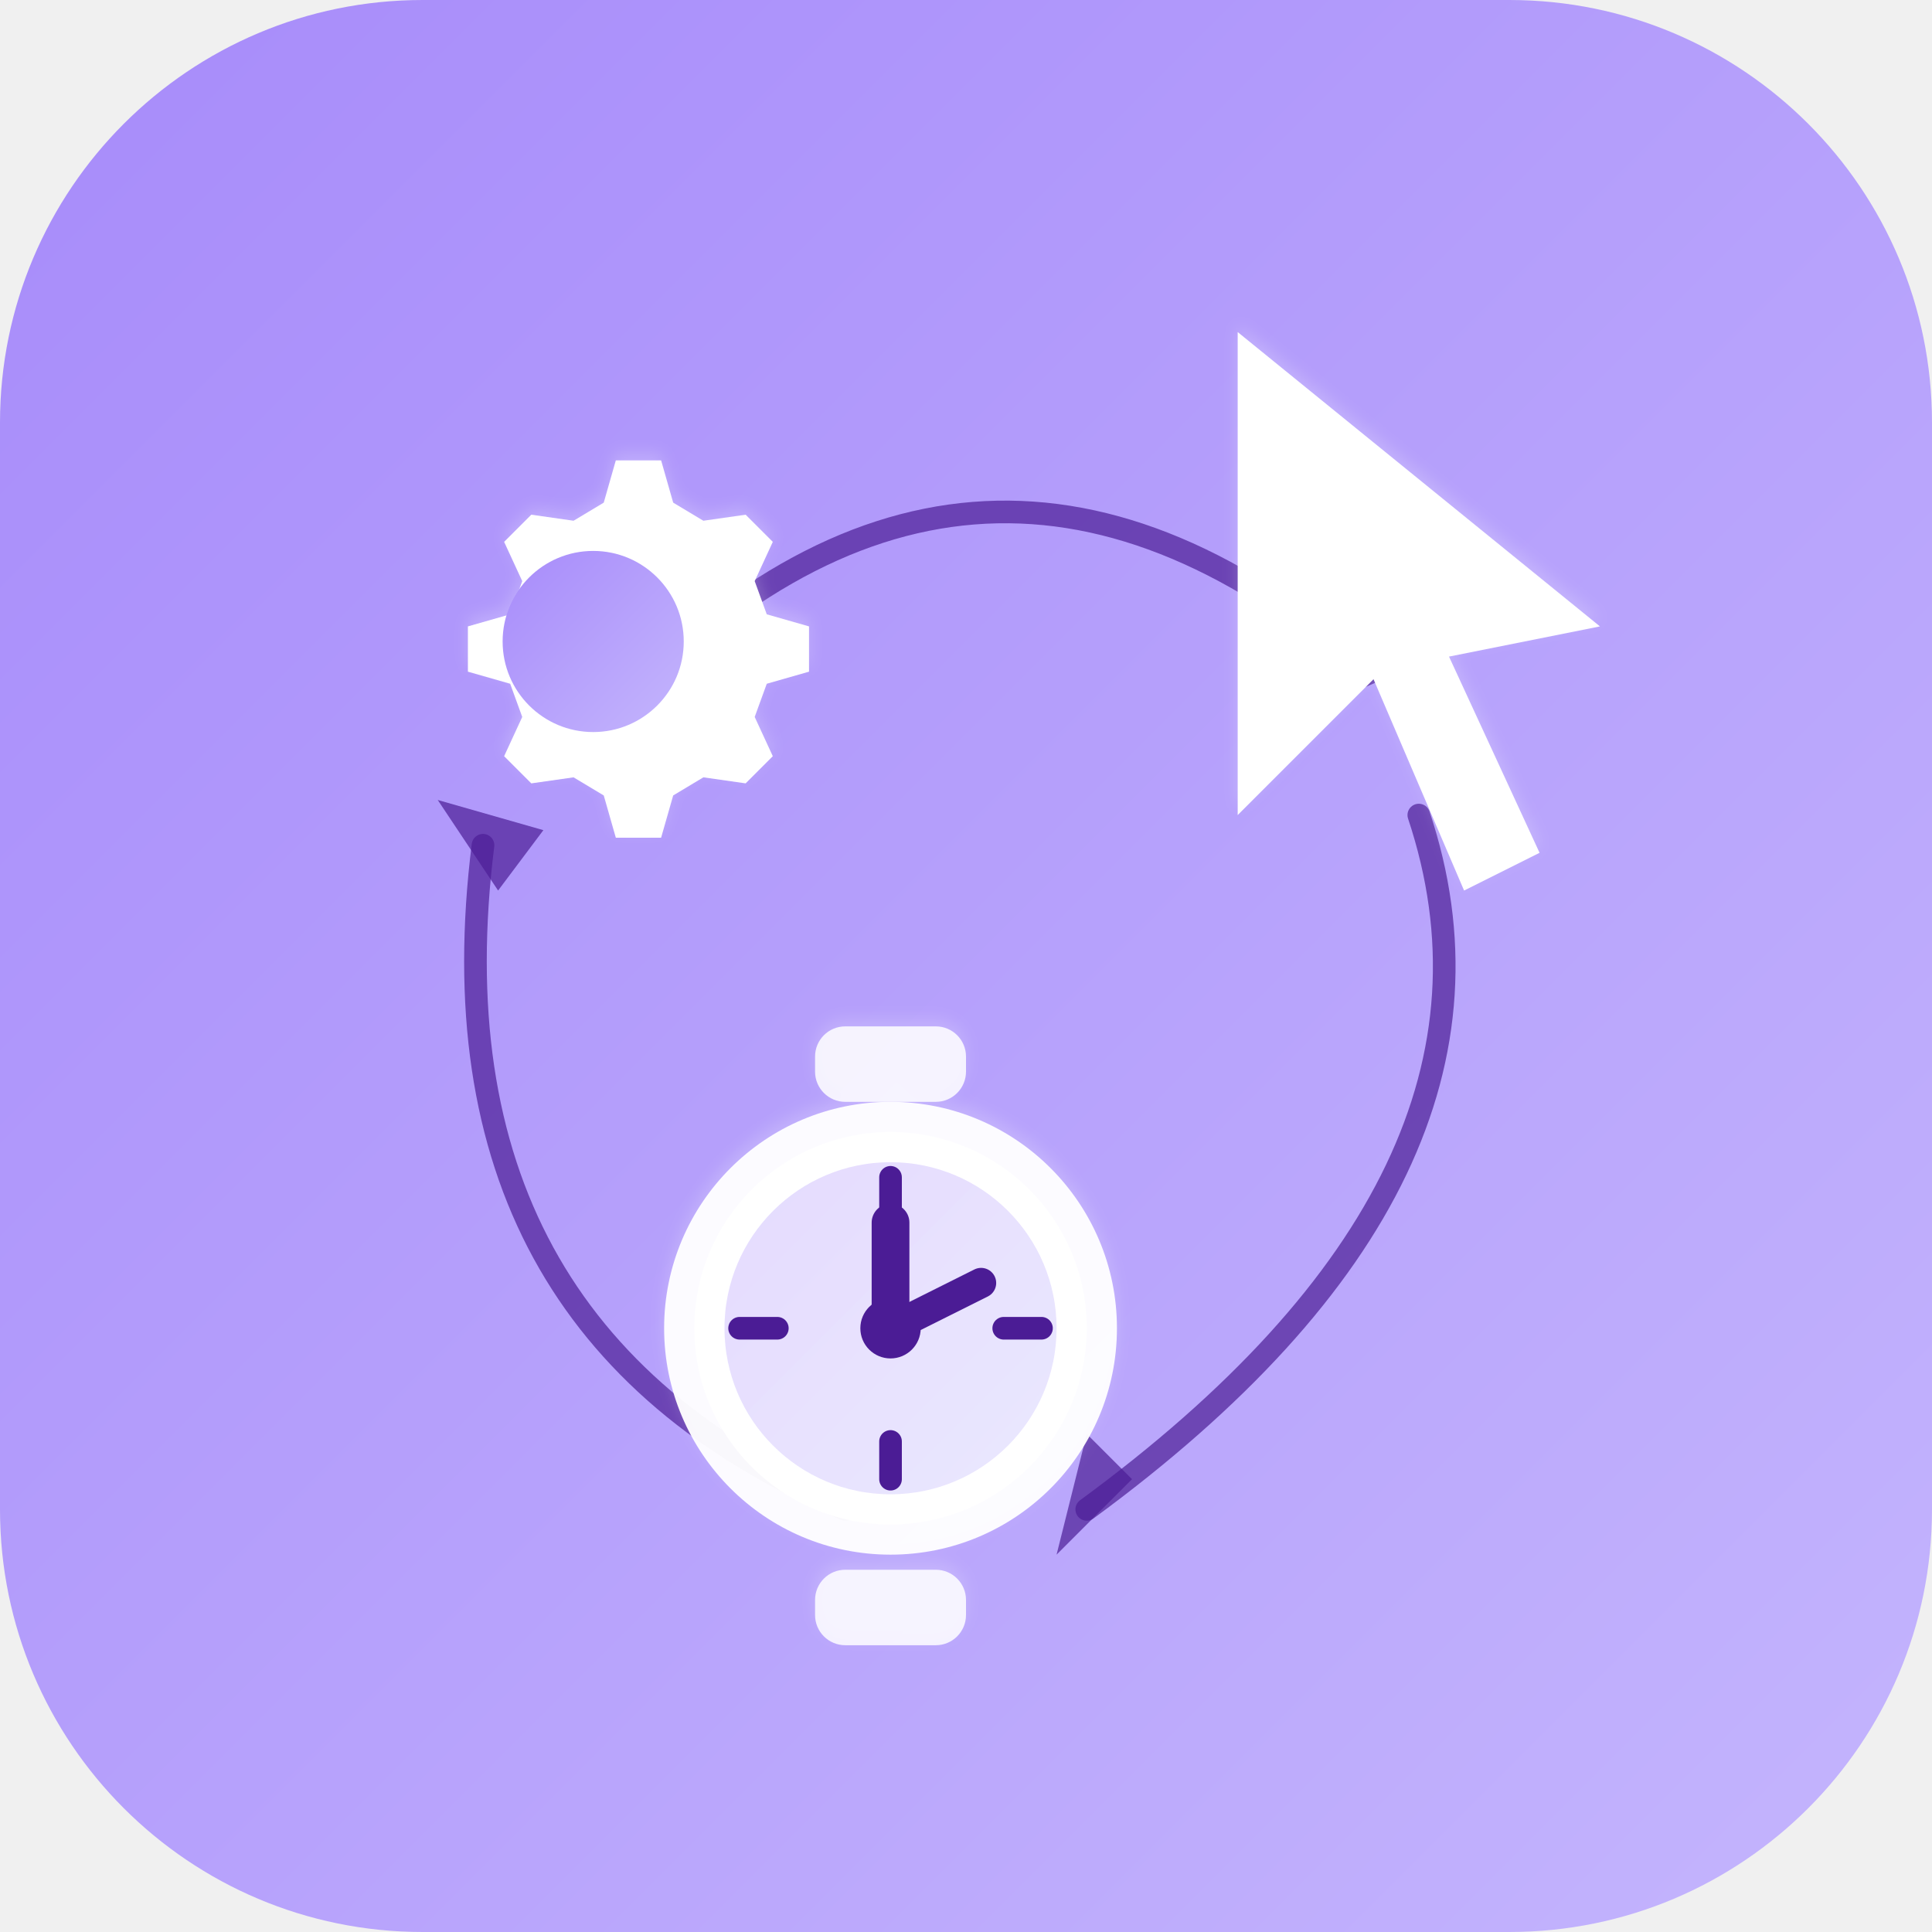
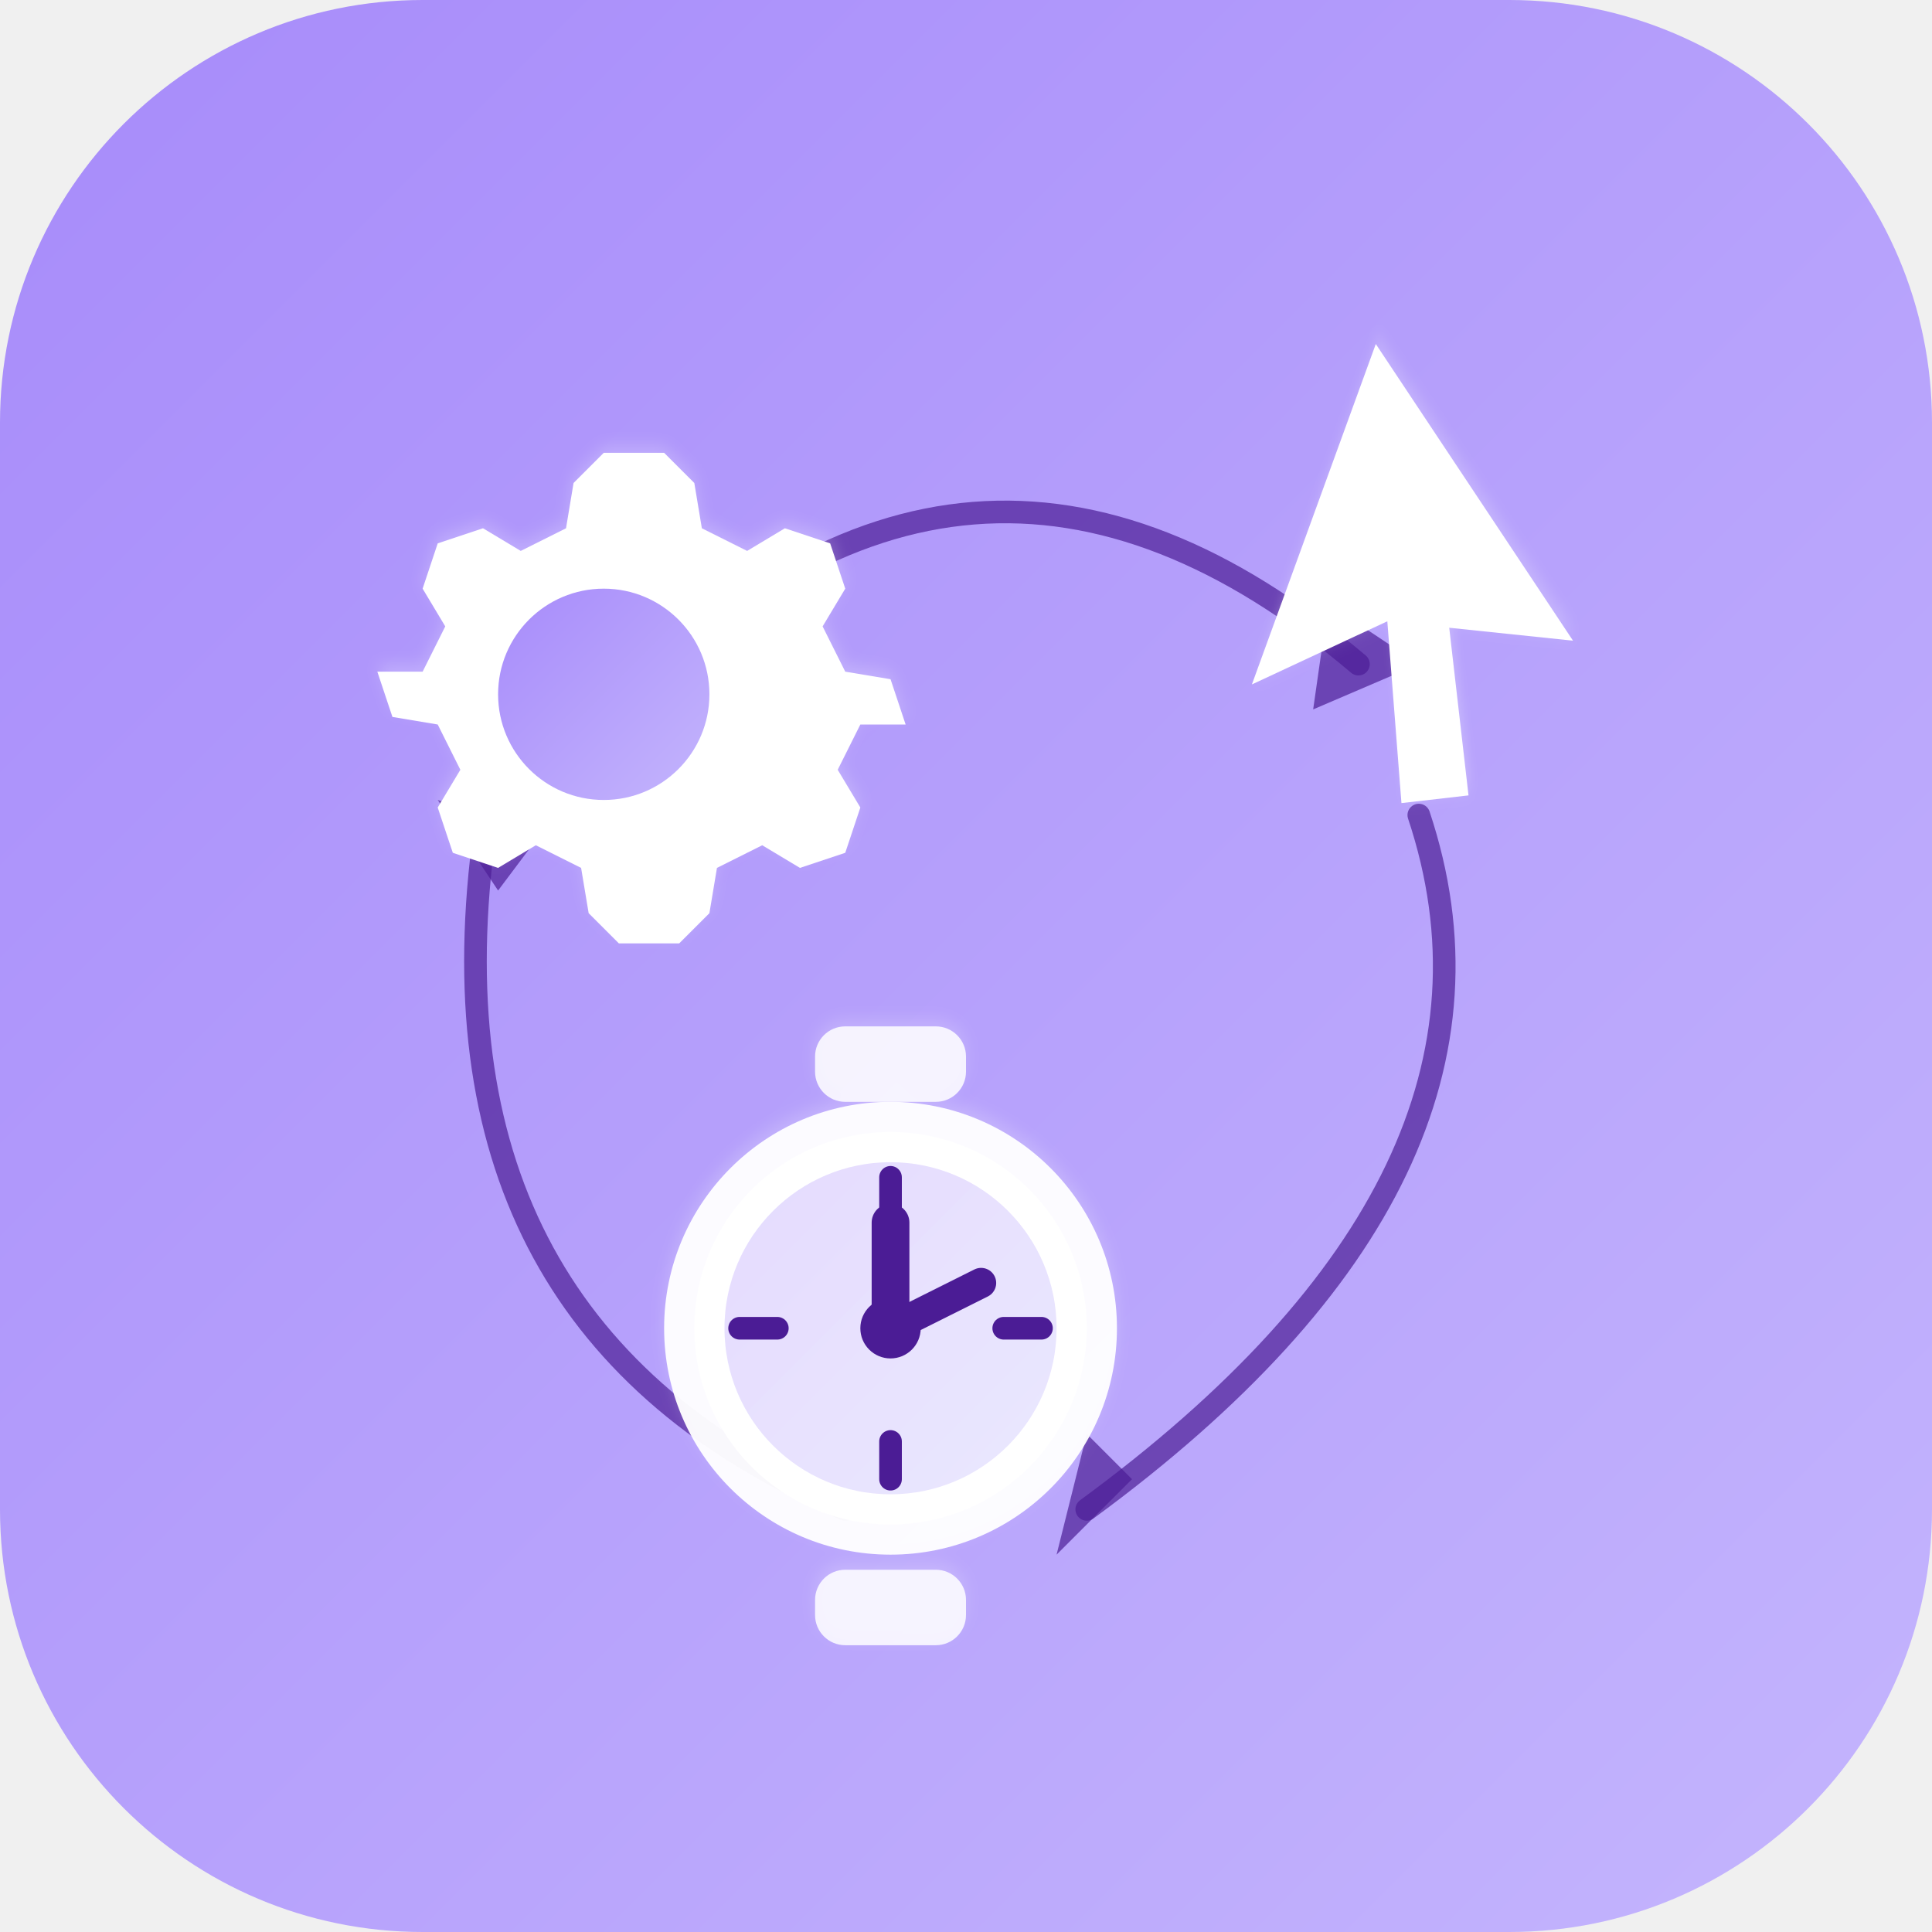
<svg xmlns="http://www.w3.org/2000/svg" viewBox="0 0 128 128">
  <defs>
    <linearGradient id="bg" x1="0%" y1="0%" x2="100%" y2="100%">
      <stop offset="0%" style="stop-color:#a78bfa" />
      <stop offset="100%" style="stop-color:#c4b5fd" />
    </linearGradient>
    <filter id="emboss">
      <feDropShadow dx="0" dy="1.5" stdDeviation="1" flood-color="#000" flood-opacity="0.35" />
      <feDropShadow dx="0" dy="-0.5" stdDeviation="0.5" flood-color="#fff" flood-opacity="0.2" />
    </filter>
  </defs>
  <rect width="128" height="128" rx="28" fill="url(#bg)" />
  <path d="M 40 48 Q 64 22 90 44" fill="none" stroke="#4c1d95" stroke-width="1.5" stroke-linecap="round" opacity="0.7" />
  <polygon points="88,40 94,44 87,47" fill="#4c1d95" opacity="0.7" />
  <path d="M 94 54 Q 102 78 72 100" fill="none" stroke="#4c1d95" stroke-width="1.5" stroke-linecap="round" opacity="0.7" />
  <polygon points="75,98 70,103 72,95" fill="#4c1d95" opacity="0.7" />
  <path d="M 56 100 Q 28 88 32 56" fill="none" stroke="#4c1d95" stroke-width="1.5" stroke-linecap="round" opacity="0.7" />
  <polygon points="33,59 29,53 36,55" fill="#4c1d95" opacity="0.7" />
-   <g transform="translate(12, 20)" filter="url(#emboss)">
-     <path d="M26 14.5 l2-1.2 0.8-2.8h3l0.8 2.8 2 1.2 2.8-0.4 1.8 1.8-1.2 2.6 0.8 2.2 2.8 0.8v3l-2.8 0.8-0.8 2.2 1.2 2.6-1.8 1.8-2.8-0.4-2 1.2-0.8 2.8h-3l-0.8-2.8-2-1.2-2.8 0.4-1.8-1.8 1.2-2.6-0.8-2.2-2.8-0.8v-3l2.8-0.8 0.8-2.2-1.2-2.6 1.8-1.8 2.8 0.4z" fill="white" />
-     <circle cx="27.3" cy="22.5" r="6" fill="url(#bg)" />
+   <g transform="translate(16, 24)" filter="url(#emboss)">
+     <path d="M22,8 l2,-2 h4 l2,2 l0.5,3 l3,1.5 l2.5,-1.5 l3,1 l1,3 l-1.5,2.5 l1.5,3 l3,0.5 l1,3 h-3 l-1.5,3 l1.5,2.5 l-1,3 l-3,1 l-2.5,-1.5 l-3,1.5 l-0.5,3 l-2,2 h-4 l-2,-2 l-0.5,-3 l-3,-1.5 l-2.5,1.5 l-3,-1 l-1,-3 l1.5,-2.5 l-1.5,-3 l-3,-0.5 l-1,-3 h3 l1.5,-3 l-1.5,-2.5 l1,-3 l3,-1 l2.5,1.5 l3,-1.5z" fill="white" />
+     <circle cx="24" cy="22" r="7" fill="url(#bg)" />
  </g>
-   <g transform="translate(78, 22)" filter="url(#emboss)">
-     <path d="M4 0v32l9-9 6 14 5-2.5-6-13 10-2z" fill="white" />
+   <g transform="translate(82, 24) rotate(20, 10, 14)" filter="url(#emboss)">
+     <path d="M4 0v24l7-7 5 11 4-2-5-10 8-2z" fill="white" />
  </g>
  <g transform="translate(42, 68)" filter="url(#emboss)">
    <rect x="12" y="0" width="10" height="5" rx="2" fill="white" opacity="0.85" />
    <circle cx="17" cy="20" r="15" fill="white" opacity="0.95" />
    <circle cx="17" cy="20" r="12" fill="url(#bg)" opacity="0.3" />
    <circle cx="17" cy="20" r="12" fill="none" stroke="white" stroke-width="2" />
    <line x1="17" y1="10" x2="17" y2="12.5" stroke="#4c1d95" stroke-width="1.5" stroke-linecap="round" />
    <line x1="17" y1="27.5" x2="17" y2="30" stroke="#4c1d95" stroke-width="1.5" stroke-linecap="round" />
    <line x1="7" y1="20" x2="9.5" y2="20" stroke="#4c1d95" stroke-width="1.5" stroke-linecap="round" />
    <line x1="24.5" y1="20" x2="27" y2="20" stroke="#4c1d95" stroke-width="1.5" stroke-linecap="round" />
    <line x1="17" y1="20" x2="17" y2="13" stroke="#4c1d95" stroke-width="2.5" stroke-linecap="round" />
    <line x1="17" y1="20" x2="23" y2="17" stroke="#4c1d95" stroke-width="2" stroke-linecap="round" />
    <circle cx="17" cy="20" r="2" fill="#4c1d95" />
    <rect x="12" y="36" width="10" height="5" rx="2" fill="white" opacity="0.85" />
  </g>
</svg>
